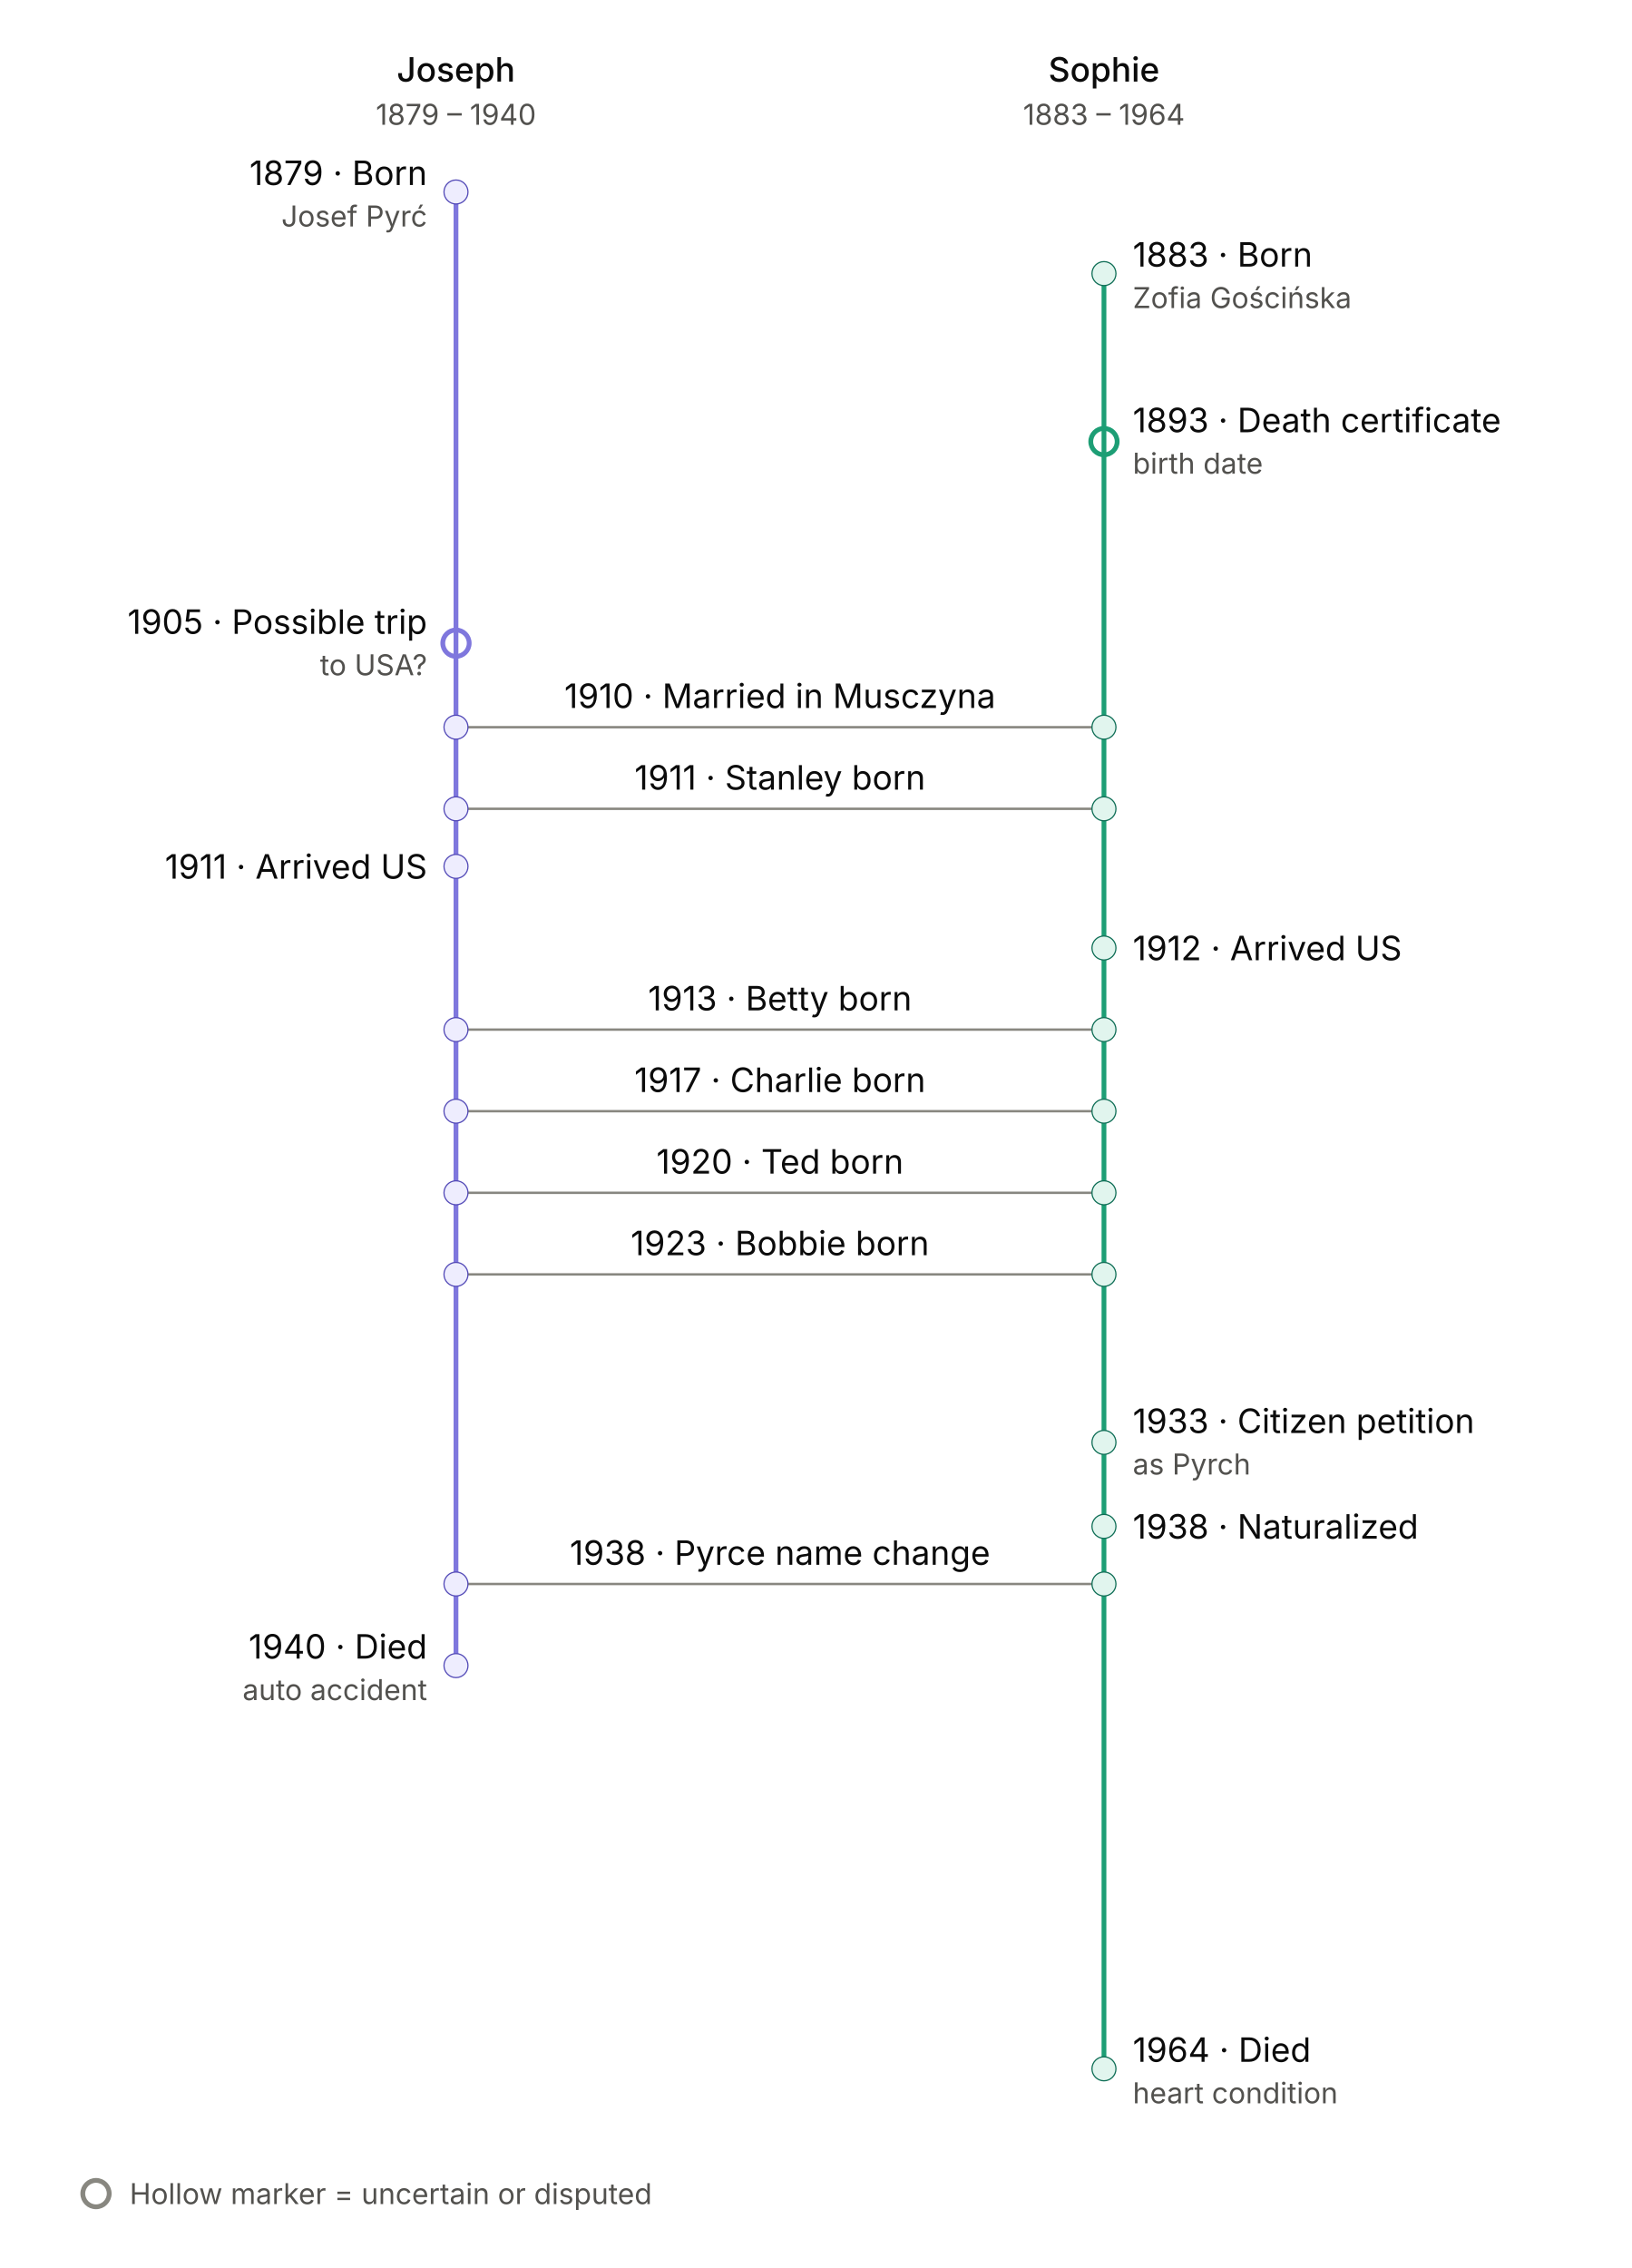
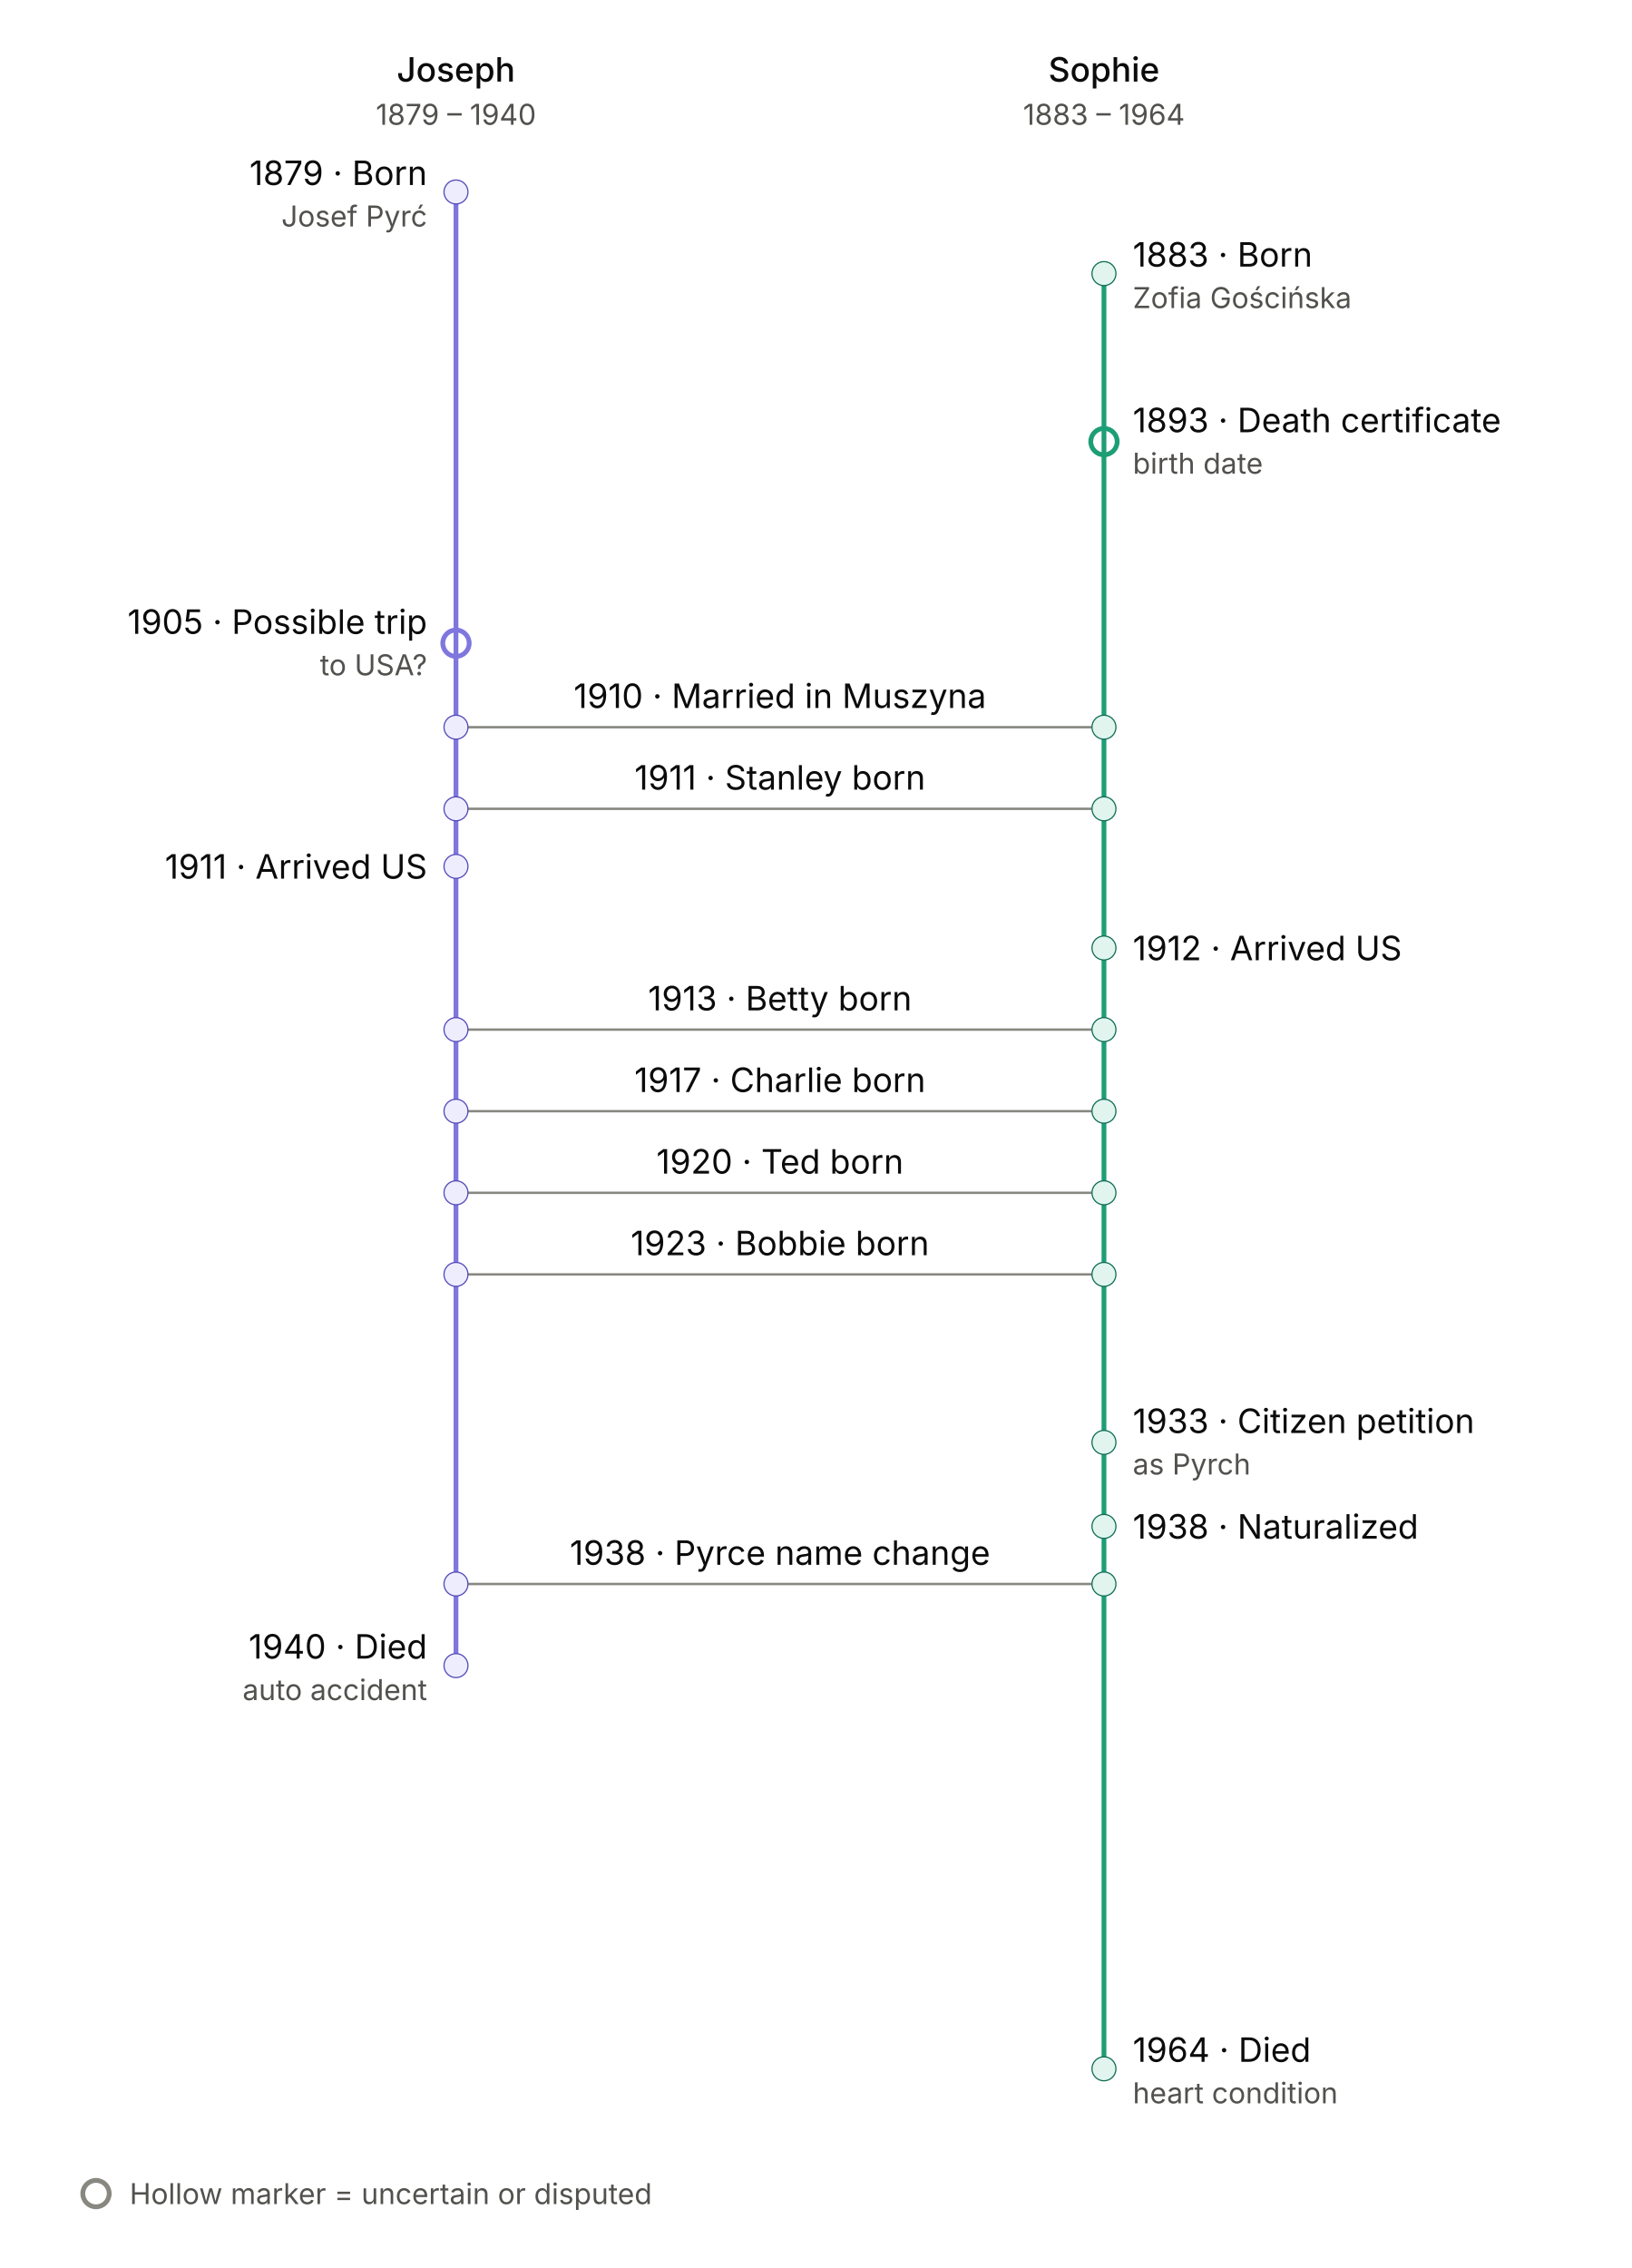
<svg xmlns="http://www.w3.org/2000/svg" width="100%" viewBox="0 0 680 945" role="img" style="">
  <text x="190" y="34" text-anchor="middle" style="fill:rgb(11, 11, 11);stroke:none;color:rgb(11, 11, 11);stroke-width:1px;stroke-linecap:butt;stroke-linejoin:miter;opacity:1;font-family:anthropic-sans, -apple-system, &quot;system-ui&quot;, &quot;Segoe UI&quot;, sans-serif;font-size:14px;font-weight:500;text-anchor:middle;dominant-baseline:auto">Joseph</text>
  <text x="190" y="52" text-anchor="middle" style="fill:rgb(82, 81, 78);stroke:none;color:rgb(11, 11, 11);stroke-width:1px;stroke-linecap:butt;stroke-linejoin:miter;opacity:1;font-family:anthropic-sans, -apple-system, &quot;system-ui&quot;, &quot;Segoe UI&quot;, sans-serif;font-size:12px;font-weight:400;text-anchor:middle;dominant-baseline:auto">1879 – 1940</text>
  <text x="460" y="34" text-anchor="middle" style="fill:rgb(11, 11, 11);stroke:none;color:rgb(11, 11, 11);stroke-width:1px;stroke-linecap:butt;stroke-linejoin:miter;opacity:1;font-family:anthropic-sans, -apple-system, &quot;system-ui&quot;, &quot;Segoe UI&quot;, sans-serif;font-size:14px;font-weight:500;text-anchor:middle;dominant-baseline:auto">Sophie</text>
  <text x="460" y="52" text-anchor="middle" style="fill:rgb(82, 81, 78);stroke:none;color:rgb(11, 11, 11);stroke-width:1px;stroke-linecap:butt;stroke-linejoin:miter;opacity:1;font-family:anthropic-sans, -apple-system, &quot;system-ui&quot;, &quot;Segoe UI&quot;, sans-serif;font-size:12px;font-weight:400;text-anchor:middle;dominant-baseline:auto">1883 – 1964</text>
  <line x1="190" y1="80" x2="190" y2="694" stroke="#7F77DD" stroke-width="2" stroke-linecap="round" style="fill:rgb(0, 0, 0);stroke:rgb(127, 119, 221);color:rgb(11, 11, 11);stroke-width:2px;stroke-linecap:round;stroke-linejoin:miter;opacity:1;font-family:anthropic-sans, -apple-system, &quot;system-ui&quot;, &quot;Segoe UI&quot;, sans-serif;font-size:16px;font-weight:400;text-anchor:start;dominant-baseline:auto" />
  <line x1="460" y1="114" x2="460" y2="862" stroke="#1D9E75" stroke-width="2" stroke-linecap="round" style="fill:rgb(0, 0, 0);stroke:rgb(29, 158, 117);color:rgb(11, 11, 11);stroke-width:2px;stroke-linecap:round;stroke-linejoin:miter;opacity:1;font-family:anthropic-sans, -apple-system, &quot;system-ui&quot;, &quot;Segoe UI&quot;, sans-serif;font-size:16px;font-weight:400;text-anchor:start;dominant-baseline:auto" />
  <line x1="190" y1="303" x2="460" y2="303" stroke="#888780" stroke-width="1" style="fill:rgb(0, 0, 0);stroke:rgb(136, 135, 128);color:rgb(11, 11, 11);stroke-width:1px;stroke-linecap:butt;stroke-linejoin:miter;opacity:1;font-family:anthropic-sans, -apple-system, &quot;system-ui&quot;, &quot;Segoe UI&quot;, sans-serif;font-size:16px;font-weight:400;text-anchor:start;dominant-baseline:auto" />
  <line x1="190" y1="337" x2="460" y2="337" stroke="#888780" stroke-width="1" style="fill:rgb(0, 0, 0);stroke:rgb(136, 135, 128);color:rgb(11, 11, 11);stroke-width:1px;stroke-linecap:butt;stroke-linejoin:miter;opacity:1;font-family:anthropic-sans, -apple-system, &quot;system-ui&quot;, &quot;Segoe UI&quot;, sans-serif;font-size:16px;font-weight:400;text-anchor:start;dominant-baseline:auto" />
  <line x1="190" y1="429" x2="460" y2="429" stroke="#888780" stroke-width="1" style="fill:rgb(0, 0, 0);stroke:rgb(136, 135, 128);color:rgb(11, 11, 11);stroke-width:1px;stroke-linecap:butt;stroke-linejoin:miter;opacity:1;font-family:anthropic-sans, -apple-system, &quot;system-ui&quot;, &quot;Segoe UI&quot;, sans-serif;font-size:16px;font-weight:400;text-anchor:start;dominant-baseline:auto" />
  <line x1="190" y1="463" x2="460" y2="463" stroke="#888780" stroke-width="1" style="fill:rgb(0, 0, 0);stroke:rgb(136, 135, 128);color:rgb(11, 11, 11);stroke-width:1px;stroke-linecap:butt;stroke-linejoin:miter;opacity:1;font-family:anthropic-sans, -apple-system, &quot;system-ui&quot;, &quot;Segoe UI&quot;, sans-serif;font-size:16px;font-weight:400;text-anchor:start;dominant-baseline:auto" />
  <line x1="190" y1="497" x2="460" y2="497" stroke="#888780" stroke-width="1" style="fill:rgb(0, 0, 0);stroke:rgb(136, 135, 128);color:rgb(11, 11, 11);stroke-width:1px;stroke-linecap:butt;stroke-linejoin:miter;opacity:1;font-family:anthropic-sans, -apple-system, &quot;system-ui&quot;, &quot;Segoe UI&quot;, sans-serif;font-size:16px;font-weight:400;text-anchor:start;dominant-baseline:auto" />
  <line x1="190" y1="531" x2="460" y2="531" stroke="#888780" stroke-width="1" style="fill:rgb(0, 0, 0);stroke:rgb(136, 135, 128);color:rgb(11, 11, 11);stroke-width:1px;stroke-linecap:butt;stroke-linejoin:miter;opacity:1;font-family:anthropic-sans, -apple-system, &quot;system-ui&quot;, &quot;Segoe UI&quot;, sans-serif;font-size:16px;font-weight:400;text-anchor:start;dominant-baseline:auto" />
  <line x1="190" y1="660" x2="460" y2="660" stroke="#888780" stroke-width="1" style="fill:rgb(0, 0, 0);stroke:rgb(136, 135, 128);color:rgb(11, 11, 11);stroke-width:1px;stroke-linecap:butt;stroke-linejoin:miter;opacity:1;font-family:anthropic-sans, -apple-system, &quot;system-ui&quot;, &quot;Segoe UI&quot;, sans-serif;font-size:16px;font-weight:400;text-anchor:start;dominant-baseline:auto" />
-   <text x="325" y="295" text-anchor="middle" style="fill:rgb(11, 11, 11);stroke:none;color:rgb(11, 11, 11);stroke-width:1px;stroke-linecap:butt;stroke-linejoin:miter;opacity:1;font-family:anthropic-sans, -apple-system, &quot;system-ui&quot;, &quot;Segoe UI&quot;, sans-serif;font-size:14px;font-weight:400;text-anchor:middle;dominant-baseline:auto">1910 · Married in Musczyna</text>
+   <text x="325" y="295" text-anchor="middle" style="fill:rgb(11, 11, 11);stroke:none;color:rgb(11, 11, 11);stroke-width:1px;stroke-linecap:butt;stroke-linejoin:miter;opacity:1;font-family:anthropic-sans, -apple-system, &quot;system-ui&quot;, &quot;Segoe UI&quot;, sans-serif;font-size:14px;font-weight:400;text-anchor:middle;dominant-baseline:auto">1910 · Married in Muszyna</text>
  <text x="325" y="329" text-anchor="middle" style="fill:rgb(11, 11, 11);stroke:none;color:rgb(11, 11, 11);stroke-width:1px;stroke-linecap:butt;stroke-linejoin:miter;opacity:1;font-family:anthropic-sans, -apple-system, &quot;system-ui&quot;, &quot;Segoe UI&quot;, sans-serif;font-size:14px;font-weight:400;text-anchor:middle;dominant-baseline:auto">1911 · Stanley born</text>
  <text x="325" y="421" text-anchor="middle" style="fill:rgb(11, 11, 11);stroke:none;color:rgb(11, 11, 11);stroke-width:1px;stroke-linecap:butt;stroke-linejoin:miter;opacity:1;font-family:anthropic-sans, -apple-system, &quot;system-ui&quot;, &quot;Segoe UI&quot;, sans-serif;font-size:14px;font-weight:400;text-anchor:middle;dominant-baseline:auto">1913 · Betty born</text>
  <text x="325" y="455" text-anchor="middle" style="fill:rgb(11, 11, 11);stroke:none;color:rgb(11, 11, 11);stroke-width:1px;stroke-linecap:butt;stroke-linejoin:miter;opacity:1;font-family:anthropic-sans, -apple-system, &quot;system-ui&quot;, &quot;Segoe UI&quot;, sans-serif;font-size:14px;font-weight:400;text-anchor:middle;dominant-baseline:auto">1917 · Charlie born</text>
  <text x="325" y="489" text-anchor="middle" style="fill:rgb(11, 11, 11);stroke:none;color:rgb(11, 11, 11);stroke-width:1px;stroke-linecap:butt;stroke-linejoin:miter;opacity:1;font-family:anthropic-sans, -apple-system, &quot;system-ui&quot;, &quot;Segoe UI&quot;, sans-serif;font-size:14px;font-weight:400;text-anchor:middle;dominant-baseline:auto">1920 · Ted born</text>
  <text x="325" y="523" text-anchor="middle" style="fill:rgb(11, 11, 11);stroke:none;color:rgb(11, 11, 11);stroke-width:1px;stroke-linecap:butt;stroke-linejoin:miter;opacity:1;font-family:anthropic-sans, -apple-system, &quot;system-ui&quot;, &quot;Segoe UI&quot;, sans-serif;font-size:14px;font-weight:400;text-anchor:middle;dominant-baseline:auto">1923 · Bobbie born</text>
  <text x="325" y="652" text-anchor="middle" style="fill:rgb(11, 11, 11);stroke:none;color:rgb(11, 11, 11);stroke-width:1px;stroke-linecap:butt;stroke-linejoin:miter;opacity:1;font-family:anthropic-sans, -apple-system, &quot;system-ui&quot;, &quot;Segoe UI&quot;, sans-serif;font-size:14px;font-weight:400;text-anchor:middle;dominant-baseline:auto">1938 · Pyrce name change</text>
  <circle cx="190" cy="80" r="5" stroke-width="0.5" style="fill:rgb(238, 237, 254);stroke:rgb(83, 74, 183);color:rgb(11, 11, 11);stroke-width:0.5px;stroke-linecap:butt;stroke-linejoin:miter;opacity:1;font-family:anthropic-sans, -apple-system, &quot;system-ui&quot;, &quot;Segoe UI&quot;, sans-serif;font-size:16px;font-weight:400;text-anchor:start;dominant-baseline:auto" />
  <circle cx="190" cy="268" r="5.5" fill="none" stroke="#7F77DD" stroke-width="2" style="fill:none;stroke:rgb(127, 119, 221);color:rgb(11, 11, 11);stroke-width:2px;stroke-linecap:butt;stroke-linejoin:miter;opacity:1;font-family:anthropic-sans, -apple-system, &quot;system-ui&quot;, &quot;Segoe UI&quot;, sans-serif;font-size:16px;font-weight:400;text-anchor:start;dominant-baseline:auto" />
  <circle cx="190" cy="303" r="5" stroke-width="0.5" style="fill:rgb(238, 237, 254);stroke:rgb(83, 74, 183);color:rgb(11, 11, 11);stroke-width:0.5px;stroke-linecap:butt;stroke-linejoin:miter;opacity:1;font-family:anthropic-sans, -apple-system, &quot;system-ui&quot;, &quot;Segoe UI&quot;, sans-serif;font-size:16px;font-weight:400;text-anchor:start;dominant-baseline:auto" />
  <circle cx="190" cy="337" r="5" stroke-width="0.5" style="fill:rgb(238, 237, 254);stroke:rgb(83, 74, 183);color:rgb(11, 11, 11);stroke-width:0.5px;stroke-linecap:butt;stroke-linejoin:miter;opacity:1;font-family:anthropic-sans, -apple-system, &quot;system-ui&quot;, &quot;Segoe UI&quot;, sans-serif;font-size:16px;font-weight:400;text-anchor:start;dominant-baseline:auto" />
  <circle cx="190" cy="361" r="5" stroke-width="0.5" style="fill:rgb(238, 237, 254);stroke:rgb(83, 74, 183);color:rgb(11, 11, 11);stroke-width:0.5px;stroke-linecap:butt;stroke-linejoin:miter;opacity:1;font-family:anthropic-sans, -apple-system, &quot;system-ui&quot;, &quot;Segoe UI&quot;, sans-serif;font-size:16px;font-weight:400;text-anchor:start;dominant-baseline:auto" />
  <circle cx="190" cy="429" r="5" stroke-width="0.5" style="fill:rgb(238, 237, 254);stroke:rgb(83, 74, 183);color:rgb(11, 11, 11);stroke-width:0.5px;stroke-linecap:butt;stroke-linejoin:miter;opacity:1;font-family:anthropic-sans, -apple-system, &quot;system-ui&quot;, &quot;Segoe UI&quot;, sans-serif;font-size:16px;font-weight:400;text-anchor:start;dominant-baseline:auto" />
  <circle cx="190" cy="463" r="5" stroke-width="0.5" style="fill:rgb(238, 237, 254);stroke:rgb(83, 74, 183);color:rgb(11, 11, 11);stroke-width:0.5px;stroke-linecap:butt;stroke-linejoin:miter;opacity:1;font-family:anthropic-sans, -apple-system, &quot;system-ui&quot;, &quot;Segoe UI&quot;, sans-serif;font-size:16px;font-weight:400;text-anchor:start;dominant-baseline:auto" />
  <circle cx="190" cy="497" r="5" stroke-width="0.5" style="fill:rgb(238, 237, 254);stroke:rgb(83, 74, 183);color:rgb(11, 11, 11);stroke-width:0.5px;stroke-linecap:butt;stroke-linejoin:miter;opacity:1;font-family:anthropic-sans, -apple-system, &quot;system-ui&quot;, &quot;Segoe UI&quot;, sans-serif;font-size:16px;font-weight:400;text-anchor:start;dominant-baseline:auto" />
  <circle cx="190" cy="531" r="5" stroke-width="0.5" style="fill:rgb(238, 237, 254);stroke:rgb(83, 74, 183);color:rgb(11, 11, 11);stroke-width:0.5px;stroke-linecap:butt;stroke-linejoin:miter;opacity:1;font-family:anthropic-sans, -apple-system, &quot;system-ui&quot;, &quot;Segoe UI&quot;, sans-serif;font-size:16px;font-weight:400;text-anchor:start;dominant-baseline:auto" />
  <circle cx="190" cy="660" r="5" stroke-width="0.5" style="fill:rgb(238, 237, 254);stroke:rgb(83, 74, 183);color:rgb(11, 11, 11);stroke-width:0.5px;stroke-linecap:butt;stroke-linejoin:miter;opacity:1;font-family:anthropic-sans, -apple-system, &quot;system-ui&quot;, &quot;Segoe UI&quot;, sans-serif;font-size:16px;font-weight:400;text-anchor:start;dominant-baseline:auto" />
  <circle cx="190" cy="694" r="5" stroke-width="0.5" style="fill:rgb(238, 237, 254);stroke:rgb(83, 74, 183);color:rgb(11, 11, 11);stroke-width:0.5px;stroke-linecap:butt;stroke-linejoin:miter;opacity:1;font-family:anthropic-sans, -apple-system, &quot;system-ui&quot;, &quot;Segoe UI&quot;, sans-serif;font-size:16px;font-weight:400;text-anchor:start;dominant-baseline:auto" />
  <circle cx="460" cy="114" r="5" stroke-width="0.5" style="fill:rgb(225, 245, 238);stroke:rgb(15, 110, 86);color:rgb(11, 11, 11);stroke-width:0.5px;stroke-linecap:butt;stroke-linejoin:miter;opacity:1;font-family:anthropic-sans, -apple-system, &quot;system-ui&quot;, &quot;Segoe UI&quot;, sans-serif;font-size:16px;font-weight:400;text-anchor:start;dominant-baseline:auto" />
  <circle cx="460" cy="184" r="5.5" fill="none" stroke="#1D9E75" stroke-width="2" style="fill:none;stroke:rgb(29, 158, 117);color:rgb(11, 11, 11);stroke-width:2px;stroke-linecap:butt;stroke-linejoin:miter;opacity:1;font-family:anthropic-sans, -apple-system, &quot;system-ui&quot;, &quot;Segoe UI&quot;, sans-serif;font-size:16px;font-weight:400;text-anchor:start;dominant-baseline:auto" />
  <circle cx="460" cy="303" r="5" stroke-width="0.5" style="fill:rgb(225, 245, 238);stroke:rgb(15, 110, 86);color:rgb(11, 11, 11);stroke-width:0.5px;stroke-linecap:butt;stroke-linejoin:miter;opacity:1;font-family:anthropic-sans, -apple-system, &quot;system-ui&quot;, &quot;Segoe UI&quot;, sans-serif;font-size:16px;font-weight:400;text-anchor:start;dominant-baseline:auto" />
  <circle cx="460" cy="337" r="5" stroke-width="0.5" style="fill:rgb(225, 245, 238);stroke:rgb(15, 110, 86);color:rgb(11, 11, 11);stroke-width:0.5px;stroke-linecap:butt;stroke-linejoin:miter;opacity:1;font-family:anthropic-sans, -apple-system, &quot;system-ui&quot;, &quot;Segoe UI&quot;, sans-serif;font-size:16px;font-weight:400;text-anchor:start;dominant-baseline:auto" />
  <circle cx="460" cy="395" r="5" stroke-width="0.5" style="fill:rgb(225, 245, 238);stroke:rgb(15, 110, 86);color:rgb(11, 11, 11);stroke-width:0.5px;stroke-linecap:butt;stroke-linejoin:miter;opacity:1;font-family:anthropic-sans, -apple-system, &quot;system-ui&quot;, &quot;Segoe UI&quot;, sans-serif;font-size:16px;font-weight:400;text-anchor:start;dominant-baseline:auto" />
  <circle cx="460" cy="429" r="5" stroke-width="0.5" style="fill:rgb(225, 245, 238);stroke:rgb(15, 110, 86);color:rgb(11, 11, 11);stroke-width:0.5px;stroke-linecap:butt;stroke-linejoin:miter;opacity:1;font-family:anthropic-sans, -apple-system, &quot;system-ui&quot;, &quot;Segoe UI&quot;, sans-serif;font-size:16px;font-weight:400;text-anchor:start;dominant-baseline:auto" />
  <circle cx="460" cy="463" r="5" stroke-width="0.5" style="fill:rgb(225, 245, 238);stroke:rgb(15, 110, 86);color:rgb(11, 11, 11);stroke-width:0.5px;stroke-linecap:butt;stroke-linejoin:miter;opacity:1;font-family:anthropic-sans, -apple-system, &quot;system-ui&quot;, &quot;Segoe UI&quot;, sans-serif;font-size:16px;font-weight:400;text-anchor:start;dominant-baseline:auto" />
  <circle cx="460" cy="497" r="5" stroke-width="0.5" style="fill:rgb(225, 245, 238);stroke:rgb(15, 110, 86);color:rgb(11, 11, 11);stroke-width:0.5px;stroke-linecap:butt;stroke-linejoin:miter;opacity:1;font-family:anthropic-sans, -apple-system, &quot;system-ui&quot;, &quot;Segoe UI&quot;, sans-serif;font-size:16px;font-weight:400;text-anchor:start;dominant-baseline:auto" />
  <circle cx="460" cy="531" r="5" stroke-width="0.5" style="fill:rgb(225, 245, 238);stroke:rgb(15, 110, 86);color:rgb(11, 11, 11);stroke-width:0.5px;stroke-linecap:butt;stroke-linejoin:miter;opacity:1;font-family:anthropic-sans, -apple-system, &quot;system-ui&quot;, &quot;Segoe UI&quot;, sans-serif;font-size:16px;font-weight:400;text-anchor:start;dominant-baseline:auto" />
  <circle cx="460" cy="601" r="5" stroke-width="0.5" style="fill:rgb(225, 245, 238);stroke:rgb(15, 110, 86);color:rgb(11, 11, 11);stroke-width:0.5px;stroke-linecap:butt;stroke-linejoin:miter;opacity:1;font-family:anthropic-sans, -apple-system, &quot;system-ui&quot;, &quot;Segoe UI&quot;, sans-serif;font-size:16px;font-weight:400;text-anchor:start;dominant-baseline:auto" />
  <circle cx="460" cy="636" r="5" stroke-width="0.5" style="fill:rgb(225, 245, 238);stroke:rgb(15, 110, 86);color:rgb(11, 11, 11);stroke-width:0.5px;stroke-linecap:butt;stroke-linejoin:miter;opacity:1;font-family:anthropic-sans, -apple-system, &quot;system-ui&quot;, &quot;Segoe UI&quot;, sans-serif;font-size:16px;font-weight:400;text-anchor:start;dominant-baseline:auto" />
  <circle cx="460" cy="660" r="5" stroke-width="0.5" style="fill:rgb(225, 245, 238);stroke:rgb(15, 110, 86);color:rgb(11, 11, 11);stroke-width:0.5px;stroke-linecap:butt;stroke-linejoin:miter;opacity:1;font-family:anthropic-sans, -apple-system, &quot;system-ui&quot;, &quot;Segoe UI&quot;, sans-serif;font-size:16px;font-weight:400;text-anchor:start;dominant-baseline:auto" />
  <circle cx="460" cy="862" r="5" stroke-width="0.5" style="fill:rgb(225, 245, 238);stroke:rgb(15, 110, 86);color:rgb(11, 11, 11);stroke-width:0.5px;stroke-linecap:butt;stroke-linejoin:miter;opacity:1;font-family:anthropic-sans, -apple-system, &quot;system-ui&quot;, &quot;Segoe UI&quot;, sans-serif;font-size:16px;font-weight:400;text-anchor:start;dominant-baseline:auto" />
  <text x="178" y="72" text-anchor="end" dominant-baseline="central" style="fill:rgb(11, 11, 11);stroke:none;color:rgb(11, 11, 11);stroke-width:1px;stroke-linecap:butt;stroke-linejoin:miter;opacity:1;font-family:anthropic-sans, -apple-system, &quot;system-ui&quot;, &quot;Segoe UI&quot;, sans-serif;font-size:14px;font-weight:400;text-anchor:end;dominant-baseline:central">1879 · Born</text>
  <text x="178" y="90" text-anchor="end" dominant-baseline="central" style="fill:rgb(82, 81, 78);stroke:none;color:rgb(11, 11, 11);stroke-width:1px;stroke-linecap:butt;stroke-linejoin:miter;opacity:1;font-family:anthropic-sans, -apple-system, &quot;system-ui&quot;, &quot;Segoe UI&quot;, sans-serif;font-size:12px;font-weight:400;text-anchor:end;dominant-baseline:central">Josef Pyrć</text>
  <text x="178" y="259" text-anchor="end" dominant-baseline="central" style="fill:rgb(11, 11, 11);stroke:none;color:rgb(11, 11, 11);stroke-width:1px;stroke-linecap:butt;stroke-linejoin:miter;opacity:1;font-family:anthropic-sans, -apple-system, &quot;system-ui&quot;, &quot;Segoe UI&quot;, sans-serif;font-size:14px;font-weight:400;text-anchor:end;dominant-baseline:central">1905 · Possible trip</text>
  <text x="178" y="277" text-anchor="end" dominant-baseline="central" style="fill:rgb(82, 81, 78);stroke:none;color:rgb(11, 11, 11);stroke-width:1px;stroke-linecap:butt;stroke-linejoin:miter;opacity:1;font-family:anthropic-sans, -apple-system, &quot;system-ui&quot;, &quot;Segoe UI&quot;, sans-serif;font-size:12px;font-weight:400;text-anchor:end;dominant-baseline:central">to USA?</text>
  <text x="178" y="361" text-anchor="end" dominant-baseline="central" style="fill:rgb(11, 11, 11);stroke:none;color:rgb(11, 11, 11);stroke-width:1px;stroke-linecap:butt;stroke-linejoin:miter;opacity:1;font-family:anthropic-sans, -apple-system, &quot;system-ui&quot;, &quot;Segoe UI&quot;, sans-serif;font-size:14px;font-weight:400;text-anchor:end;dominant-baseline:central">1911 · Arrived US</text>
  <text x="178" y="686" text-anchor="end" dominant-baseline="central" style="fill:rgb(11, 11, 11);stroke:none;color:rgb(11, 11, 11);stroke-width:1px;stroke-linecap:butt;stroke-linejoin:miter;opacity:1;font-family:anthropic-sans, -apple-system, &quot;system-ui&quot;, &quot;Segoe UI&quot;, sans-serif;font-size:14px;font-weight:400;text-anchor:end;dominant-baseline:central">1940 · Died</text>
  <text x="178" y="704" text-anchor="end" dominant-baseline="central" style="fill:rgb(82, 81, 78);stroke:none;color:rgb(11, 11, 11);stroke-width:1px;stroke-linecap:butt;stroke-linejoin:miter;opacity:1;font-family:anthropic-sans, -apple-system, &quot;system-ui&quot;, &quot;Segoe UI&quot;, sans-serif;font-size:12px;font-weight:400;text-anchor:end;dominant-baseline:central">auto accident</text>
  <text x="472" y="106" dominant-baseline="central" style="fill:rgb(11, 11, 11);stroke:none;color:rgb(11, 11, 11);stroke-width:1px;stroke-linecap:butt;stroke-linejoin:miter;opacity:1;font-family:anthropic-sans, -apple-system, &quot;system-ui&quot;, &quot;Segoe UI&quot;, sans-serif;font-size:14px;font-weight:400;text-anchor:start;dominant-baseline:central">1883 · Born</text>
  <text x="472" y="124" dominant-baseline="central" style="fill:rgb(82, 81, 78);stroke:none;color:rgb(11, 11, 11);stroke-width:1px;stroke-linecap:butt;stroke-linejoin:miter;opacity:1;font-family:anthropic-sans, -apple-system, &quot;system-ui&quot;, &quot;Segoe UI&quot;, sans-serif;font-size:12px;font-weight:400;text-anchor:start;dominant-baseline:central">Zofia Gościńska</text>
  <text x="472" y="175" dominant-baseline="central" style="fill:rgb(11, 11, 11);stroke:none;color:rgb(11, 11, 11);stroke-width:1px;stroke-linecap:butt;stroke-linejoin:miter;opacity:1;font-family:anthropic-sans, -apple-system, &quot;system-ui&quot;, &quot;Segoe UI&quot;, sans-serif;font-size:14px;font-weight:400;text-anchor:start;dominant-baseline:central">1893 · Death certificate</text>
  <text x="472" y="193" dominant-baseline="central" style="fill:rgb(82, 81, 78);stroke:none;color:rgb(11, 11, 11);stroke-width:1px;stroke-linecap:butt;stroke-linejoin:miter;opacity:1;font-family:anthropic-sans, -apple-system, &quot;system-ui&quot;, &quot;Segoe UI&quot;, sans-serif;font-size:12px;font-weight:400;text-anchor:start;dominant-baseline:central">birth date</text>
  <text x="472" y="395" dominant-baseline="central" style="fill:rgb(11, 11, 11);stroke:none;color:rgb(11, 11, 11);stroke-width:1px;stroke-linecap:butt;stroke-linejoin:miter;opacity:1;font-family:anthropic-sans, -apple-system, &quot;system-ui&quot;, &quot;Segoe UI&quot;, sans-serif;font-size:14px;font-weight:400;text-anchor:start;dominant-baseline:central">1912 · Arrived US</text>
  <text x="472" y="592" dominant-baseline="central" style="fill:rgb(11, 11, 11);stroke:none;color:rgb(11, 11, 11);stroke-width:1px;stroke-linecap:butt;stroke-linejoin:miter;opacity:1;font-family:anthropic-sans, -apple-system, &quot;system-ui&quot;, &quot;Segoe UI&quot;, sans-serif;font-size:14px;font-weight:400;text-anchor:start;dominant-baseline:central">1933 · Citizen petition</text>
  <text x="472" y="610" dominant-baseline="central" style="fill:rgb(82, 81, 78);stroke:none;color:rgb(11, 11, 11);stroke-width:1px;stroke-linecap:butt;stroke-linejoin:miter;opacity:1;font-family:anthropic-sans, -apple-system, &quot;system-ui&quot;, &quot;Segoe UI&quot;, sans-serif;font-size:12px;font-weight:400;text-anchor:start;dominant-baseline:central">as Pyrch</text>
  <text x="472" y="636" dominant-baseline="central" style="fill:rgb(11, 11, 11);stroke:none;color:rgb(11, 11, 11);stroke-width:1px;stroke-linecap:butt;stroke-linejoin:miter;opacity:1;font-family:anthropic-sans, -apple-system, &quot;system-ui&quot;, &quot;Segoe UI&quot;, sans-serif;font-size:14px;font-weight:400;text-anchor:start;dominant-baseline:central">1938 · Naturalized</text>
  <text x="472" y="854" dominant-baseline="central" style="fill:rgb(11, 11, 11);stroke:none;color:rgb(11, 11, 11);stroke-width:1px;stroke-linecap:butt;stroke-linejoin:miter;opacity:1;font-family:anthropic-sans, -apple-system, &quot;system-ui&quot;, &quot;Segoe UI&quot;, sans-serif;font-size:14px;font-weight:400;text-anchor:start;dominant-baseline:central">1964 · Died</text>
  <text x="472" y="872" dominant-baseline="central" style="fill:rgb(82, 81, 78);stroke:none;color:rgb(11, 11, 11);stroke-width:1px;stroke-linecap:butt;stroke-linejoin:miter;opacity:1;font-family:anthropic-sans, -apple-system, &quot;system-ui&quot;, &quot;Segoe UI&quot;, sans-serif;font-size:12px;font-weight:400;text-anchor:start;dominant-baseline:central">heart condition</text>
  <circle cx="40" cy="914" r="5.5" fill="none" stroke="#888780" stroke-width="2" style="fill:none;stroke:rgb(136, 135, 128);color:rgb(11, 11, 11);stroke-width:2px;stroke-linecap:butt;stroke-linejoin:miter;opacity:1;font-family:anthropic-sans, -apple-system, &quot;system-ui&quot;, &quot;Segoe UI&quot;, sans-serif;font-size:16px;font-weight:400;text-anchor:start;dominant-baseline:auto" />
  <text x="54" y="914" dominant-baseline="central" style="fill:rgb(82, 81, 78);stroke:none;color:rgb(11, 11, 11);stroke-width:1px;stroke-linecap:butt;stroke-linejoin:miter;opacity:1;font-family:anthropic-sans, -apple-system, &quot;system-ui&quot;, &quot;Segoe UI&quot;, sans-serif;font-size:12px;font-weight:400;text-anchor:start;dominant-baseline:central">Hollow marker = uncertain or disputed</text>
</svg>
